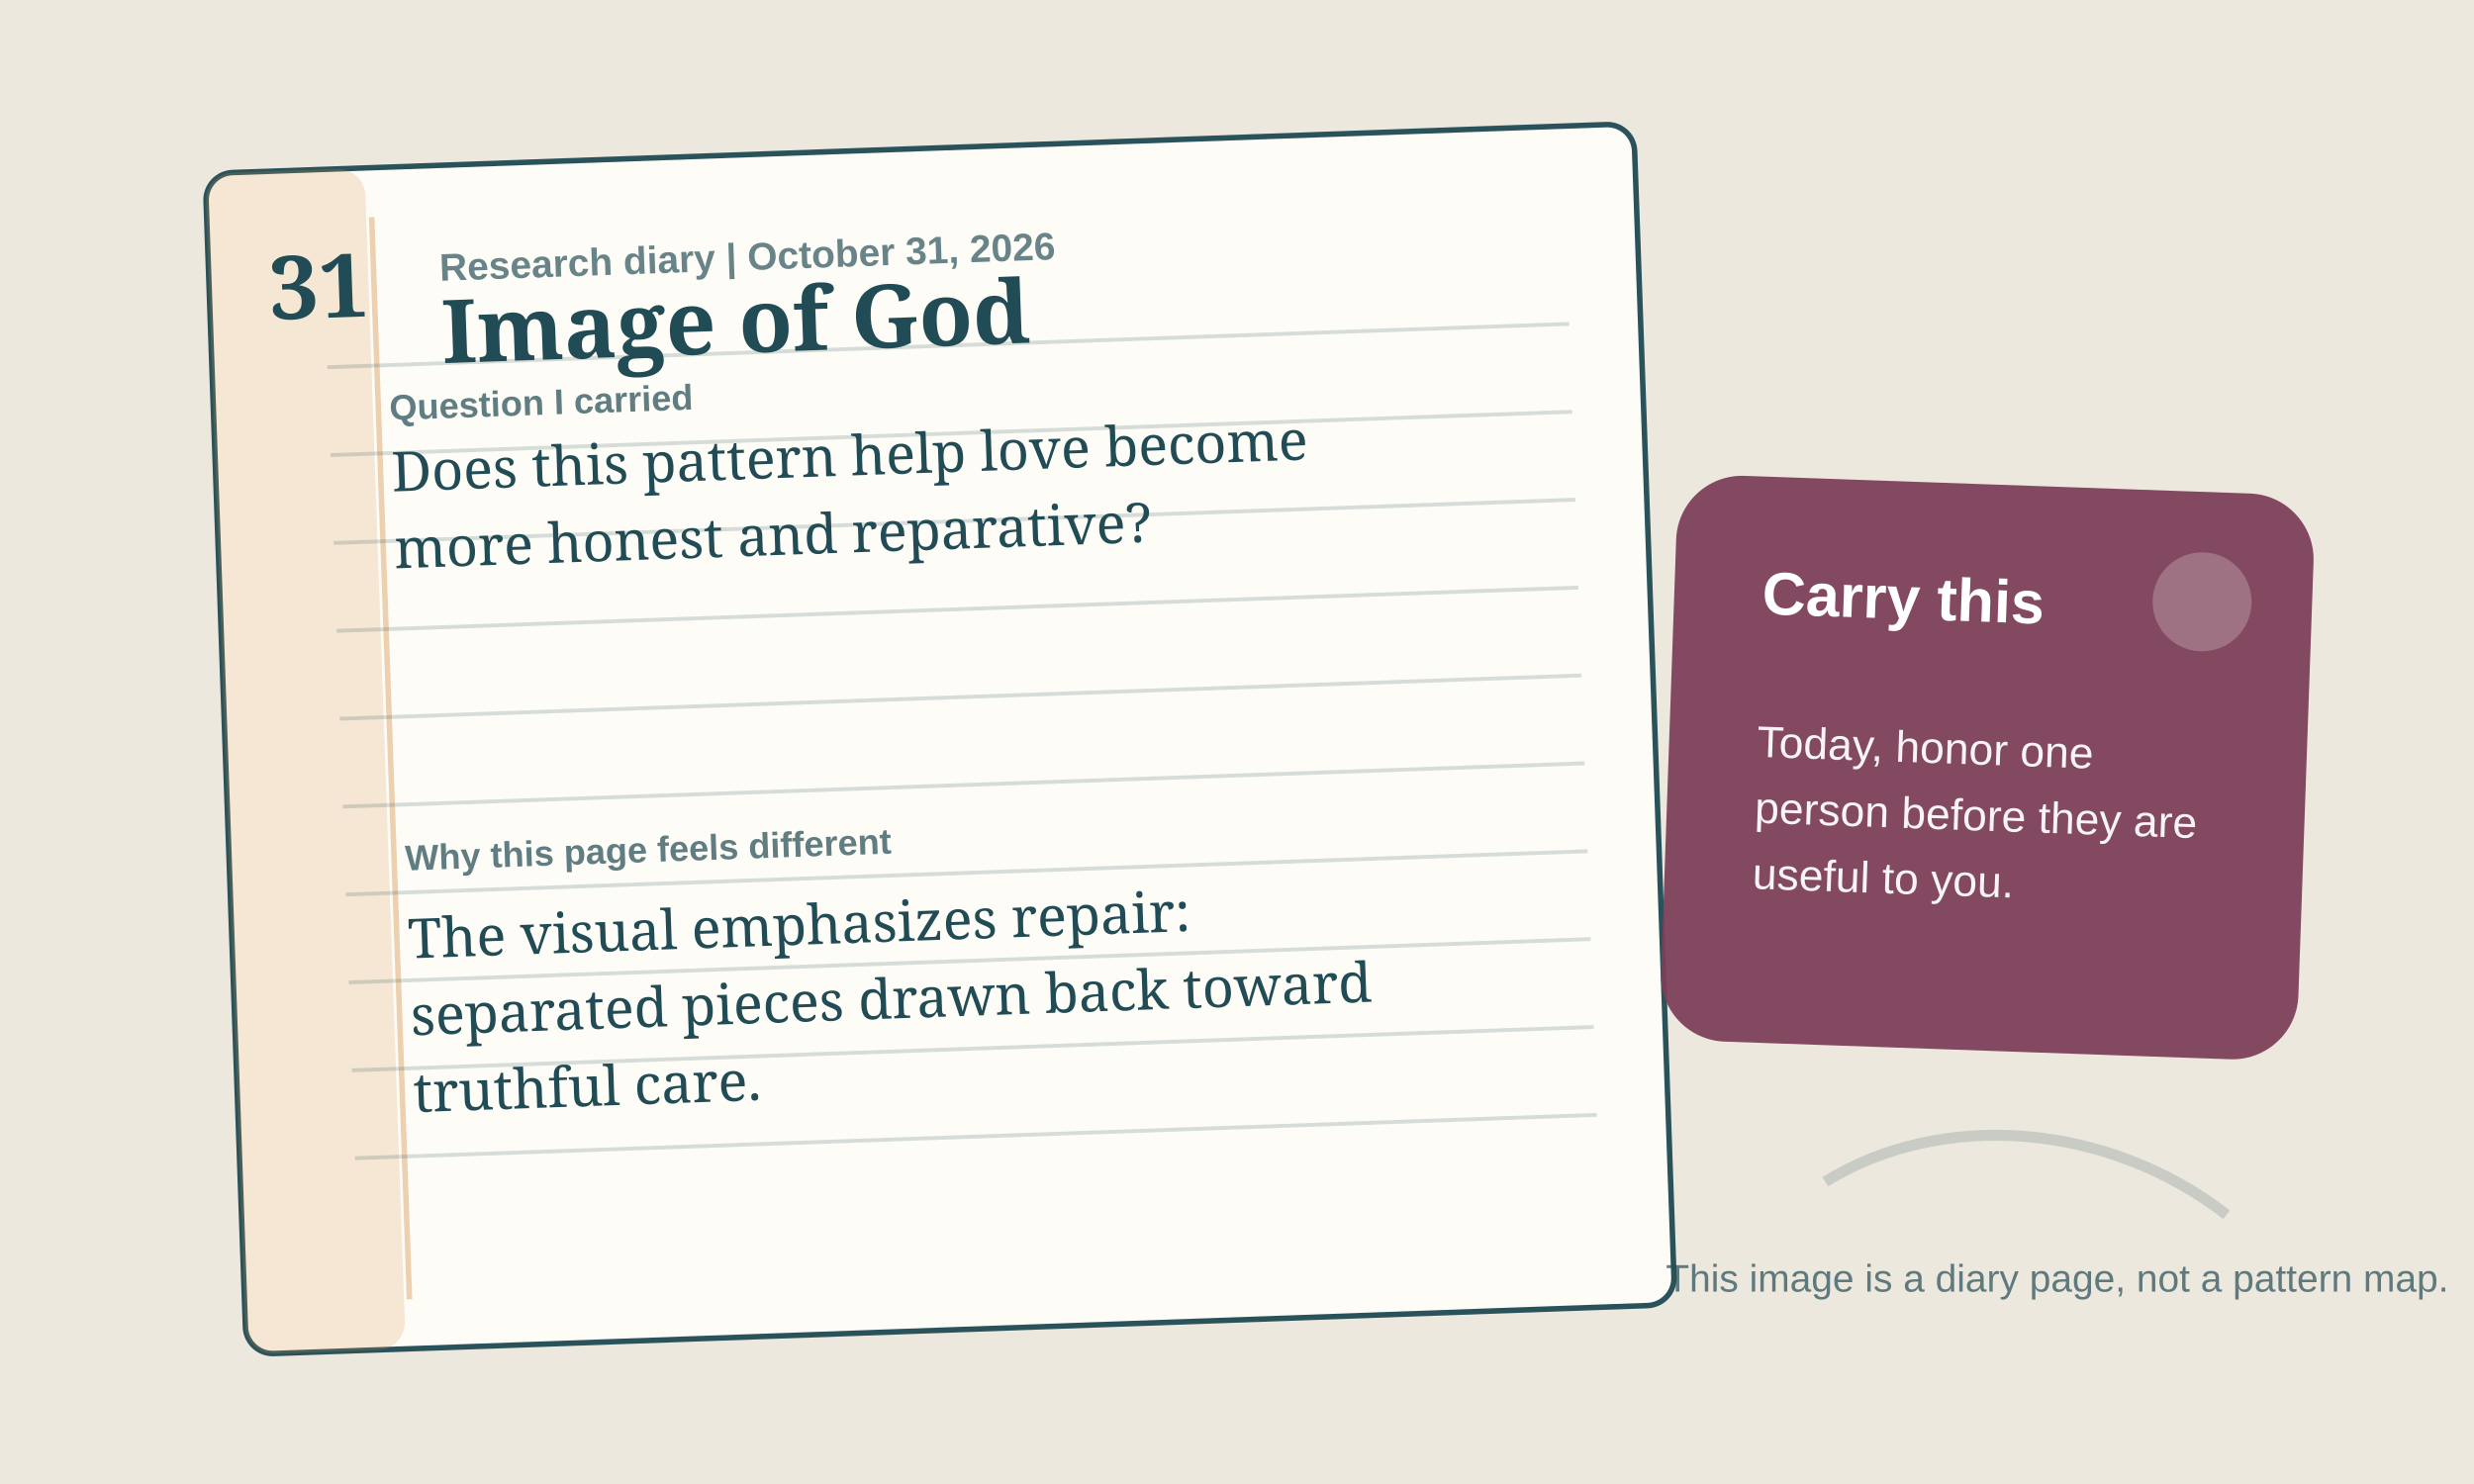
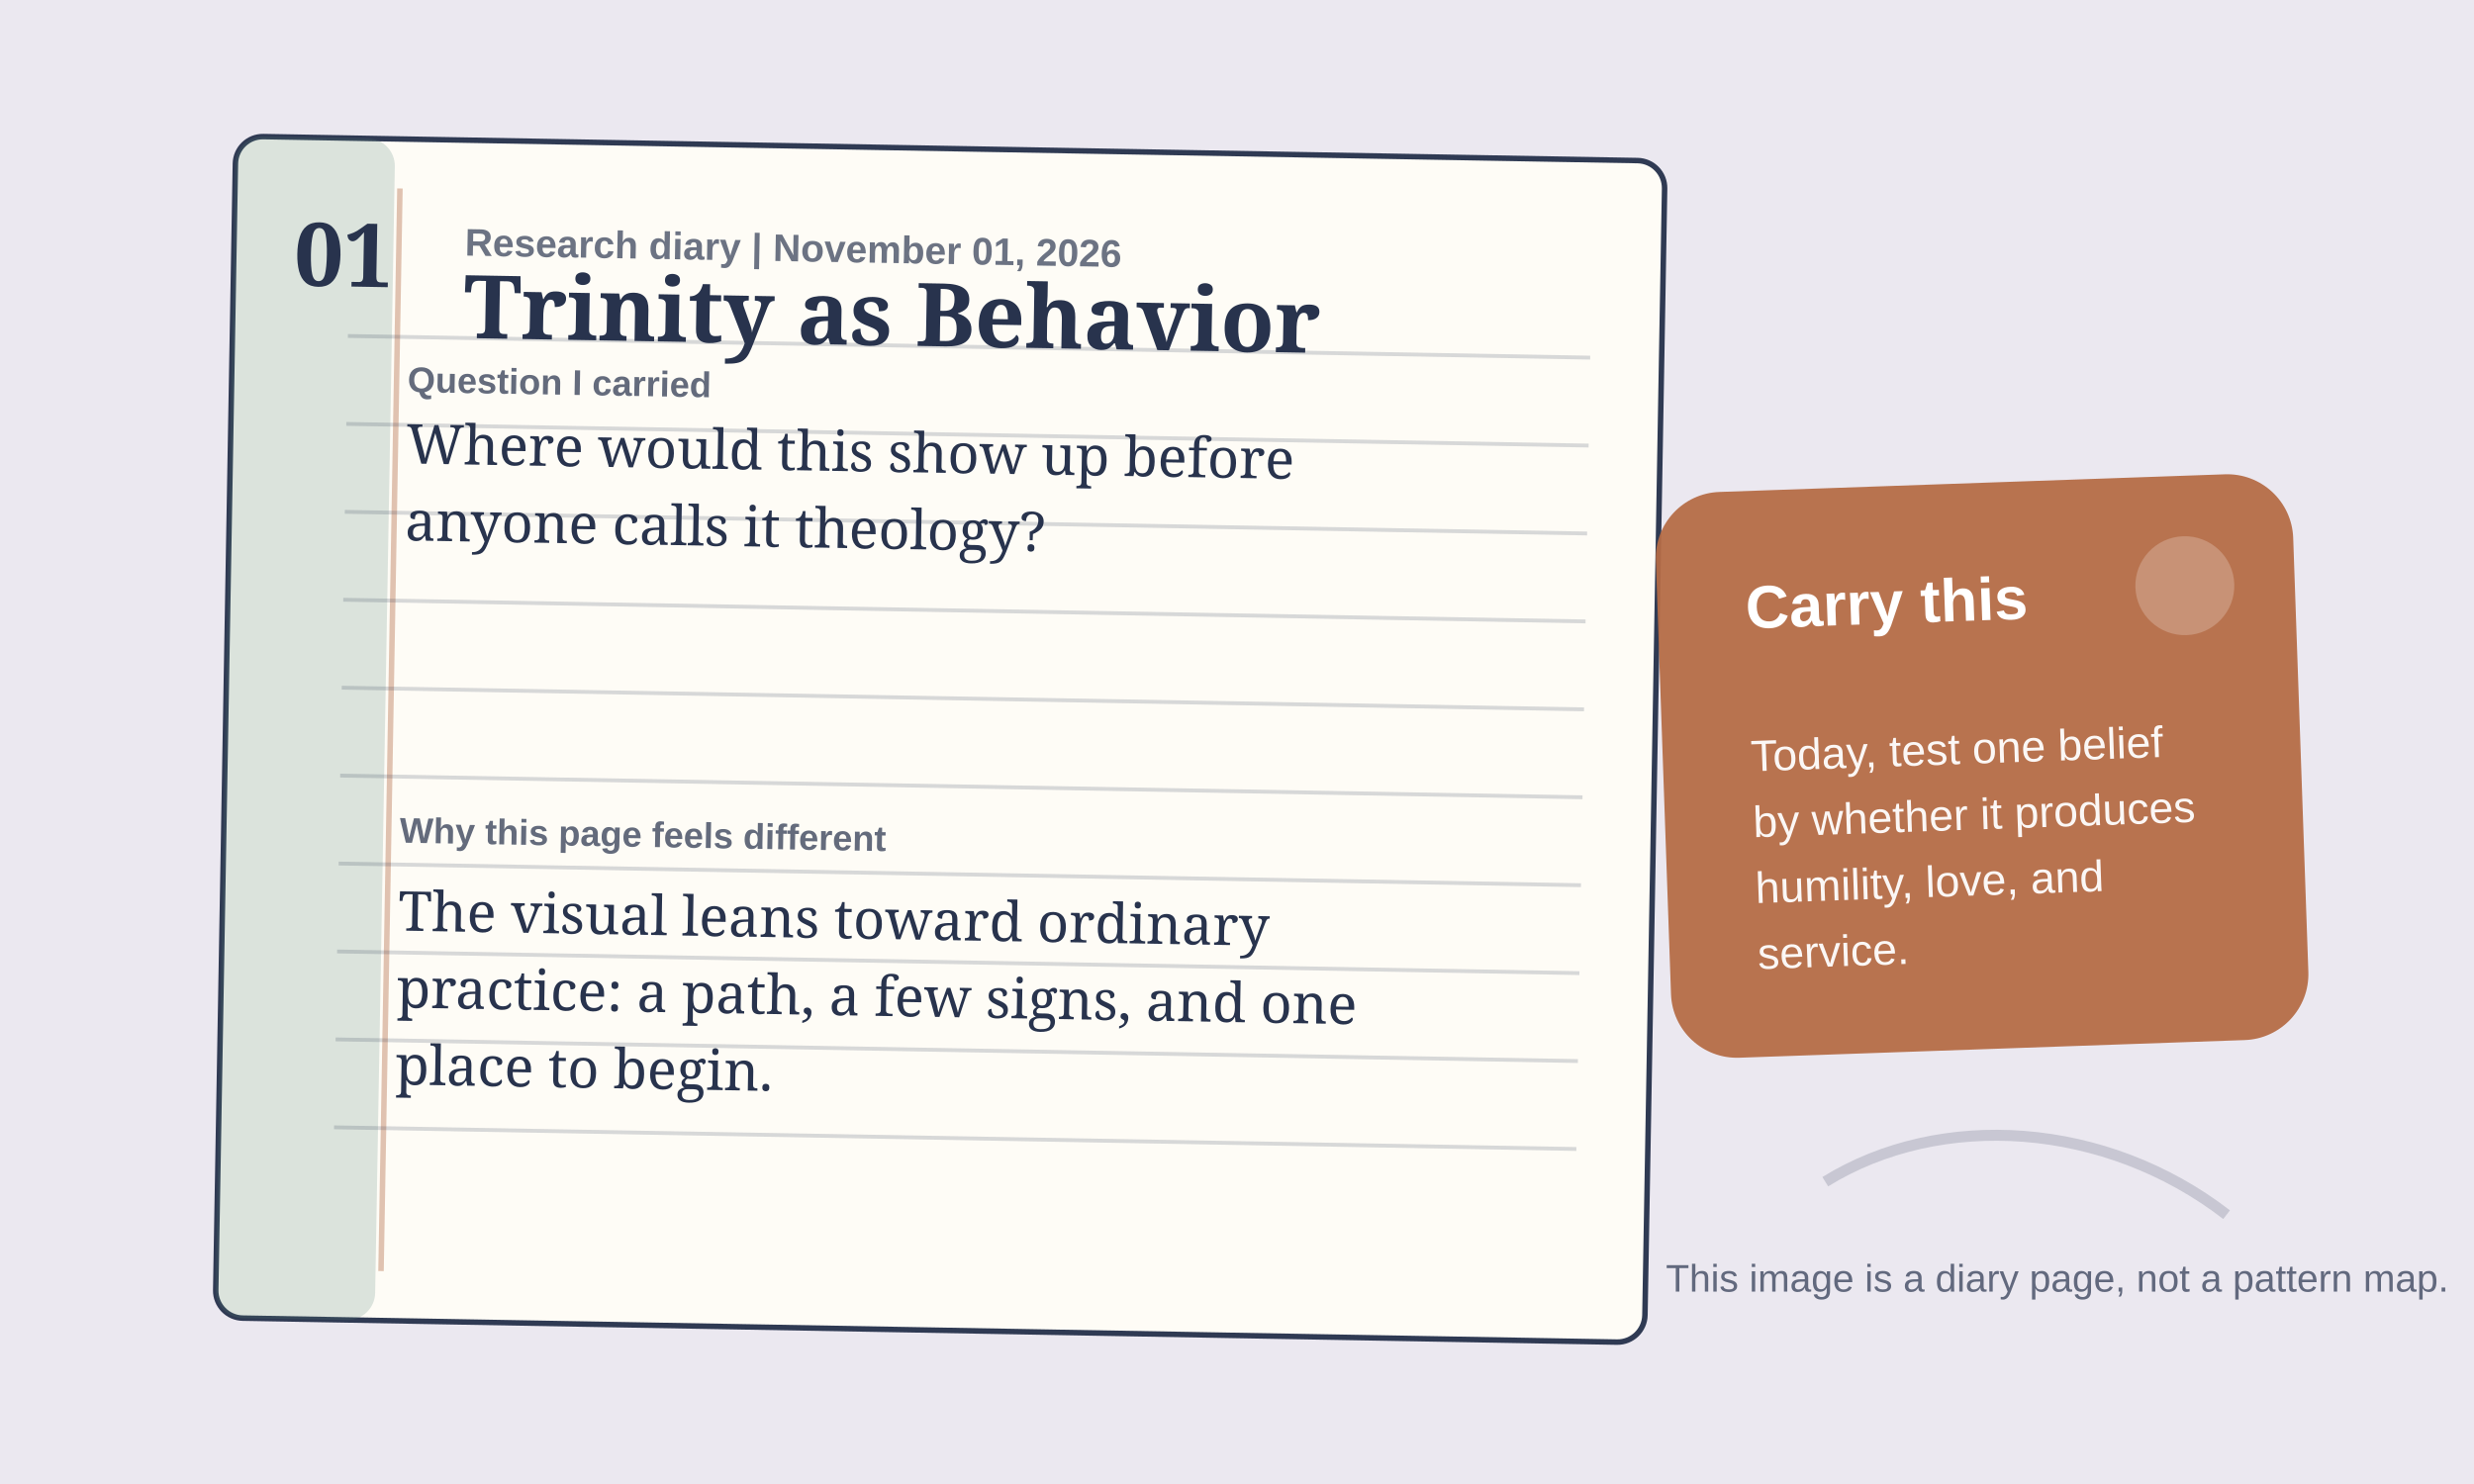
<svg xmlns="http://www.w3.org/2000/svg" width="900" height="540" viewBox="0 0 900 540" role="img" aria-labelledby="title desc">
  <style>
-     .eyebrow { font: 700 14px Arial, sans-serif; letter-spacing: 0; fill: #224c55; opacity: 0.68; }
-     .title { font: 700 32px Georgia, serif; letter-spacing: 0; fill: #224c55; }
-     .diary { font: 20px Georgia, serif; letter-spacing: 0; fill: #224c55; }
-     .label { font: 700 13px Arial, sans-serif; letter-spacing: 0; fill: #224c55; opacity: 0.72; }
+     .eyebrow { font: 700 14px Arial, sans-serif; letter-spacing: 0; fill: #28334d; opacity: 0.68; }
+     .title { font: 700 32px Georgia, serif; letter-spacing: 0; fill: #28334d; }
+     .diary { font: 20px Georgia, serif; letter-spacing: 0; fill: #28334d; }
+     .label { font: 700 13px Arial, sans-serif; letter-spacing: 0; fill: #28334d; opacity: 0.72; }
    .cardtitle { font: 700 22px Arial, sans-serif; letter-spacing: 0; fill: #ffffff; }
    .cardtext { font: 16px Arial, sans-serif; letter-spacing: 0; fill: #ffffff; opacity: 0.94; }
-     .small { font: 14px Arial, sans-serif; letter-spacing: 0; fill: #224c55; opacity: 0.70; }
+     .small { font: 14px Arial, sans-serif; letter-spacing: 0; fill: #28334d; opacity: 0.70; }
  </style>
-   <rect width="900" height="540" fill="#f7efe5" />
-   <rect x="0" y="0" width="900" height="540" fill="#224c55" opacity="0.05" />
-   <g transform="rotate(-2 340 270)">
-     <rect x="82" y="54" width="520" height="430" rx="10" fill="#fffdf7" stroke="#224c55" stroke-width="2" opacity="0.96" />
-     <rect x="82" y="54" width="58" height="430" rx="10" fill="#d18f46" opacity="0.20" />
-     <line x1="142" y1="72" x2="142" y2="466" stroke="#d18f46" stroke-width="2" opacity="0.40" />
-     <line x1="124" y1="126" x2="576" y2="126" stroke="#224c55" stroke-width="1.4" opacity="0.18" />
-     <line x1="124" y1="158" x2="576" y2="158" stroke="#224c55" stroke-width="1.4" opacity="0.18" />
-     <line x1="124" y1="190" x2="576" y2="190" stroke="#224c55" stroke-width="1.4" opacity="0.18" />
-     <line x1="124" y1="222" x2="576" y2="222" stroke="#224c55" stroke-width="1.4" opacity="0.18" />
-     <line x1="124" y1="254" x2="576" y2="254" stroke="#224c55" stroke-width="1.4" opacity="0.18" />
-     <line x1="124" y1="286" x2="576" y2="286" stroke="#224c55" stroke-width="1.4" opacity="0.18" />
-     <line x1="124" y1="318" x2="576" y2="318" stroke="#224c55" stroke-width="1.4" opacity="0.18" />
-     <line x1="124" y1="350" x2="576" y2="350" stroke="#224c55" stroke-width="1.4" opacity="0.18" />
-     <line x1="124" y1="382" x2="576" y2="382" stroke="#224c55" stroke-width="1.4" opacity="0.18" />
-     <line x1="124" y1="414" x2="576" y2="414" stroke="#224c55" stroke-width="1.4" opacity="0.18" />
-     <text x="166" y="96" class="eyebrow">Research diary | October 31, 2026</text>
-     <text x="166" y="126" class="title">Image of God</text>
+   <rect width="900" height="540" fill="#f4f1f8" />
+   <rect x="0" y="0" width="900" height="540" fill="#28334d" opacity="0.05" />
+   <g transform="rotate(1 340 270)">
+     <rect x="82" y="54" width="520" height="430" rx="10" fill="#fffdf7" stroke="#28334d" stroke-width="2" opacity="0.96" />
+     <rect x="82" y="54" width="58" height="430" rx="10" fill="#4f7d73" opacity="0.20" />
+     <line x1="142" y1="72" x2="142" y2="466" stroke="#b56b45" stroke-width="2" opacity="0.40" />
+     <line x1="124" y1="126" x2="576" y2="126" stroke="#28334d" stroke-width="1.4" opacity="0.18" />
+     <line x1="124" y1="158" x2="576" y2="158" stroke="#28334d" stroke-width="1.4" opacity="0.18" />
+     <line x1="124" y1="190" x2="576" y2="190" stroke="#28334d" stroke-width="1.4" opacity="0.18" />
+     <line x1="124" y1="222" x2="576" y2="222" stroke="#28334d" stroke-width="1.4" opacity="0.18" />
+     <line x1="124" y1="254" x2="576" y2="254" stroke="#28334d" stroke-width="1.4" opacity="0.18" />
+     <line x1="124" y1="286" x2="576" y2="286" stroke="#28334d" stroke-width="1.4" opacity="0.18" />
+     <line x1="124" y1="318" x2="576" y2="318" stroke="#28334d" stroke-width="1.4" opacity="0.18" />
+     <line x1="124" y1="350" x2="576" y2="350" stroke="#28334d" stroke-width="1.4" opacity="0.18" />
+     <line x1="124" y1="382" x2="576" y2="382" stroke="#28334d" stroke-width="1.4" opacity="0.18" />
+     <line x1="124" y1="414" x2="576" y2="414" stroke="#28334d" stroke-width="1.4" opacity="0.18" />
+     <text x="166" y="96" class="eyebrow">Research diary | November 01, 2026</text>
+     <text x="166" y="126" class="title">Trinity as Behavior</text>
    <text x="146" y="146" class="label">Question I carried</text>
-     <text x="104" y="108" class="title">31</text>
+     <text x="104" y="108" class="title">01</text>
  </g>
-   <g transform="rotate(-2 340 270)">
-     <text x="146" y="172" class="diary">Does this pattern help love become</text>
-     <text x="146" y="200" class="diary">more honest and reparative?</text>
+   <g transform="rotate(1 340 270)">
+     <text x="146" y="172" class="diary">Where would this show up before</text>
+     <text x="146" y="200" class="diary">anyone calls it theology?</text>
    <text x="146" y="310" class="label">Why this page feels different</text>
-     <text x="146" y="342" class="diary">The visual emphasizes repair:</text>
-     <text x="146" y="370" class="diary">separated pieces drawn back toward</text>
-     <text x="146" y="398" class="diary">truthful care.</text>
+     <text x="146" y="342" class="diary">The visual leans toward ordinary</text>
+     <text x="146" y="370" class="diary">practice: a path, a few signs, and one</text>
+     <text x="146" y="398" class="diary">place to begin.</text>
  </g>
-   <g transform="rotate(2 714 306)">
-     <rect x="606" y="176" width="232" height="206" rx="24" fill="#7c3f58" opacity="0.94" />
+   <g transform="rotate(-2 714 306)">
+     <rect x="606" y="176" width="232" height="206" rx="24" fill="#b56b45" opacity="0.94" />
    <circle cx="798" cy="216" r="18" fill="#ffffff" opacity="0.22" />
    <text x="638" y="226" class="cardtitle">Carry this</text>
-     <text x="638" y="278" class="cardtext">Today, honor one</text>
-     <text x="638" y="302" class="cardtext">person before they are</text>
-     <text x="638" y="326" class="cardtext">useful to you.</text>
+     <text x="638" y="278" class="cardtext">Today, test one belief</text>
+     <text x="638" y="302" class="cardtext">by whether it produces</text>
+     <text x="638" y="326" class="cardtext">humility, love, and</text>
+     <text x="638" y="350" class="cardtext">service.</text>
  </g>
-   <path d="M664 430 C706 404 766 408 810 442" fill="none" stroke="#224c55" stroke-width="4" opacity="0.18" />
+   <path d="M664 430 C706 404 766 408 810 442" fill="none" stroke="#28334d" stroke-width="4" opacity="0.18" />
  <text x="606" y="470" class="small">This image is a diary page, not a pattern map.</text>
</svg>
